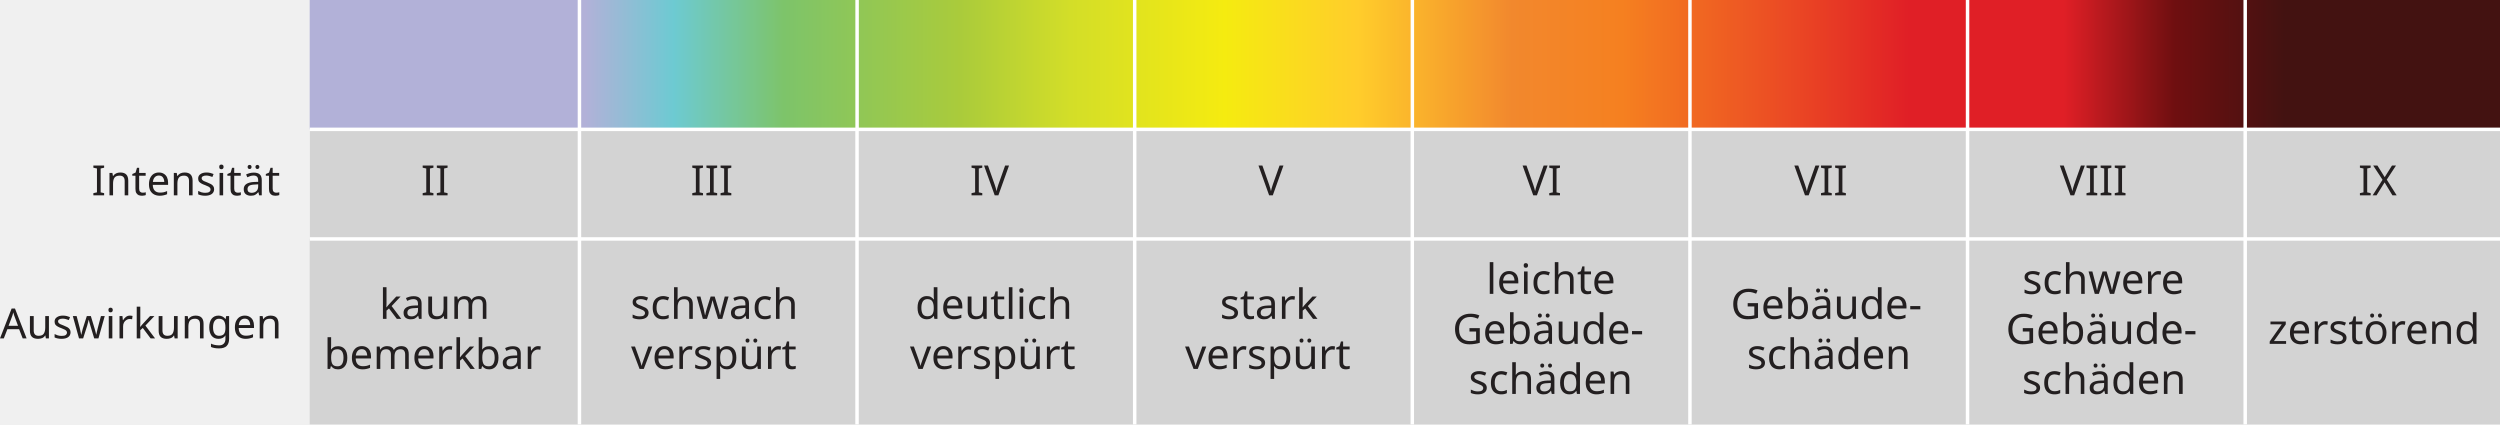
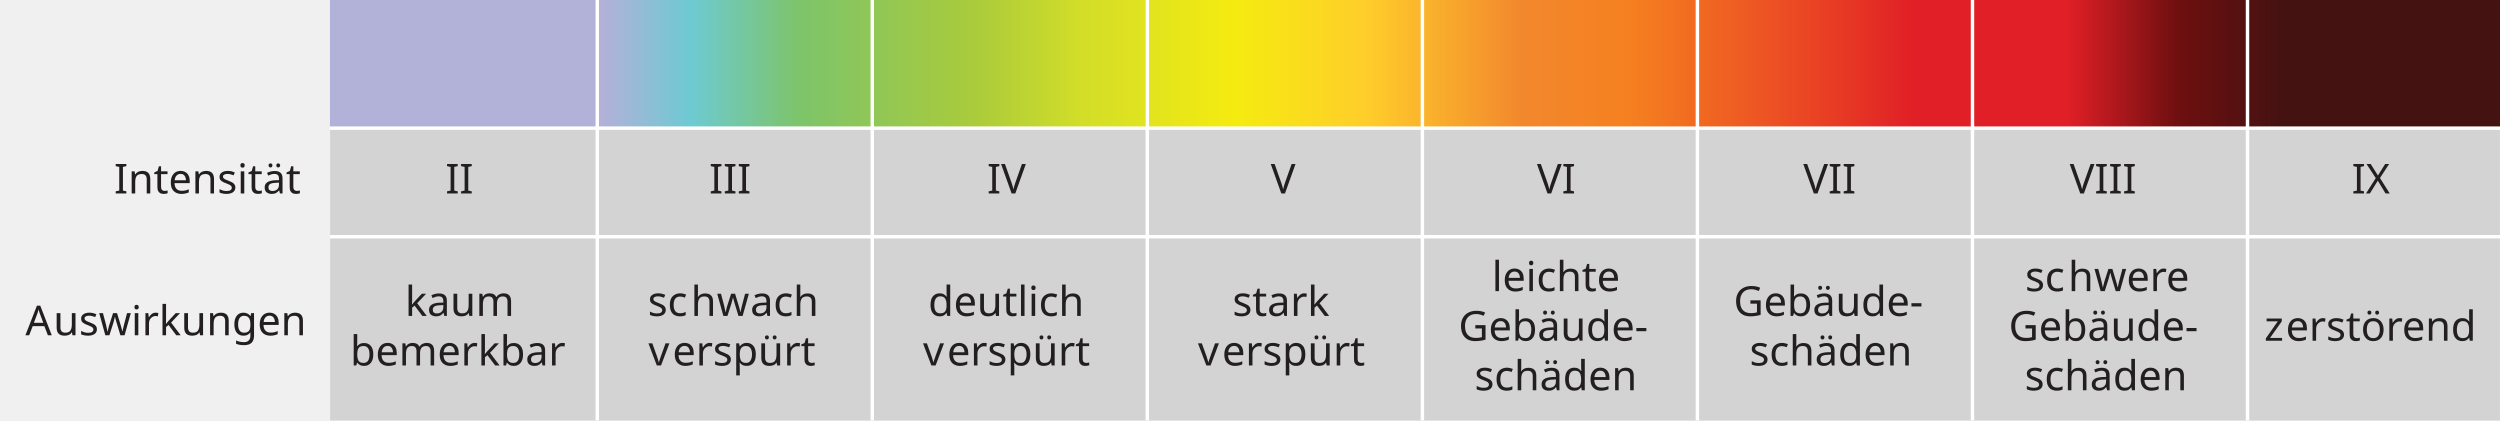
- <svg xmlns="http://www.w3.org/2000/svg" id="Layer_2" viewBox="0 0 359.7 61.06">
+ <svg xmlns="http://www.w3.org/2000/svg" id="Deutsch" viewBox="0 0 363.07 61.06">
  <defs>
    <style>
-             .cls-1,.cls-2{fill:none;}.cls-3{letter-spacing:0em;}.cls-4{fill:url(#linear-gradient);}.cls-5{clip-path:url(#clippath);}.cls-6{letter-spacing:0em;}.cls-7{fill:#d3d3d3;}.cls-8{fill:#231f20;font-family:Verdana,
-             Verdana;font-size:6px;}.cls-9{letter-spacing:0em;}.cls-10{letter-spacing:0em;}.cls-2{stroke:#fff;stroke-miterlimit:10;stroke-width:.5px;}</style>
+       .cls-1 {
+         letter-spacing: 0em;
+       }
+ 
+       .cls-2 {
+         fill: #231f20;
+         font-family: Verdana, Verdana;
+         font-size: 6px;
+       }
+ 
+       .cls-3 {
+         letter-spacing: 0em;
+       }
+ 
+       .cls-4 {
+         stroke: #fff;
+         stroke-miterlimit: 10;
+         stroke-width: .5px;
+       }
+ 
+       .cls-4, .cls-5 {
+         fill: none;
+       }
+ 
+       .cls-6 {
+         clip-path: url(#clippath);
+       }
+ 
+       .cls-7 {
+         fill: #d3d3d3;
+       }
+ 
+       .cls-8 {
+         letter-spacing: 0em;
+       }
+ 
+       .cls-9 {
+         letter-spacing: 0em;
+       }
+ 
+       .cls-10 {
+         fill: url(#linear-gradient);
+       }
+     </style>
    <clipPath id="clippath">
-       <rect class="cls-1" x="44.56" width="315.15" height="18.61" />
+       <rect class="cls-5" x="47.92" width="315.15" height="18.61" />
    </clipPath>
-     <linearGradient id="linear-gradient" x1="791.18" y1="547.55" x2="2012.39" y2="547.55" gradientTransform="translate(-159.61 -602.58) scale(.26 1.12)" gradientUnits="userSpaceOnUse">
+     <linearGradient id="linear-gradient" x1="794.54" y1="547.55" x2="2015.76" y2="547.55" gradientTransform="translate(-157.12 -602.58) scale(.26 1.12)" gradientUnits="userSpaceOnUse">
      <stop offset="0" stop-color="#b2b1d8" />
      <stop offset=".12" stop-color="#b2b1d8" />
      <stop offset=".16" stop-color="#6dcad2" />
      <stop offset=".21" stop-color="#7dc46a" />
      <stop offset=".29" stop-color="#aacb3b" />
      <stop offset=".34" stop-color="#d3de28" />
      <stop offset=".41" stop-color="#f5eb10" />
      <stop offset=".47" stop-color="#ffcd2b" />
      <stop offset=".54" stop-color="#f2882d" />
      <stop offset=".59" stop-color="#f58020" />
      <stop offset=".67" stop-color="#ea4624" />
      <stop offset=".72" stop-color="#e01f26" />
      <stop offset=".79" stop-color="#e01f26" />
      <stop offset=".84" stop-color="#6f0f10" />
      <stop offset=".89" stop-color="#431211" />
    </linearGradient>
  </defs>
-   <g id="Layer_1-2">
-     <text class="cls-8" transform="translate(13.2 28.1)">
-       <tspan x="0" y="0">Intensität</tspan>
-     </text>
-     <text class="cls-8" transform="translate(0 48.69)">
-       <tspan class="cls-9" x="0" y="0">Auswirkungen</tspan>
-     </text>
-     <g class="cls-5">
-       <rect class="cls-4" x="44.56" width="315.15" height="18.61" />
-     </g>
-     <rect class="cls-7" x="44.59" y="18.61" width="315.11" height="15.77" />
-     <g>
-       <line class="cls-2" x1="323.04" y1="0" x2="323.04" y2="18.61" />
-       <line class="cls-2" x1="83.37" y1="0" x2="83.37" y2="18.61" />
-       <line class="cls-2" x1="123.32" y1="0" x2="123.32" y2="18.61" />
-       <line class="cls-2" x1="163.26" y1="0" x2="163.26" y2="18.61" />
-       <line class="cls-2" x1="243.15" y1="0" x2="243.15" y2="18.61" />
-       <line class="cls-2" x1="283.09" y1="0" x2="283.09" y2="18.61" />
-       <line class="cls-2" x1="203.21" y1="0" x2="203.21" y2="18.61" />
-     </g>
-     <rect class="cls-7" x="44.56" y="34.38" width="315.15" height="26.68" />
-     <text class="cls-8" transform="translate(54.58 45.88)">
-       <tspan x="0" y="0">kaum</tspan>
-       <tspan x="-7.97" y="7.2">bemerkbar</tspan>
-     </text>
-     <text class="cls-8" transform="translate(90.71 45.88)">
-       <tspan x="0" y="0">schwach</tspan>
-       <tspan class="cls-6" x=".09" y="7.2">verspürt</tspan>
-     </text>
-     <text class="cls-8" transform="translate(131.69 45.88)">
-       <tspan x="0" y="0">deutlich</tspan>
-       <tspan class="cls-6" x="-.76" y="7.2">verspürt</tspan>
-     </text>
-     <text class="cls-8" transform="translate(175.52 45.88)">
-       <tspan x="0" y="0">stark</tspan>
-       <tspan class="cls-6" x="-5.01" y="7.2">verspürt</tspan>
-     </text>
-     <text class="cls-8" transform="translate(213.83 42.28)">
-       <tspan x="0" y="0">leichte</tspan>
-       <tspan x="-4.84" y="7.2">Gebäude-</tspan>
-       <tspan x="-2.52" y="14.4">schäden</tspan>
-     </text>
-     <text class="cls-8" transform="translate(249.02 45.88)">
-       <tspan x="0" y="0">Gebäude-</tspan>
-       <tspan x="2.32" y="7.2">schäden</tspan>
-     </text>
-     <text class="cls-8" transform="translate(290.98 42.28)">
-       <tspan x="0" y="0">schwere</tspan>
-       <tspan x="-2.38" y="7.2">Gebäude-</tspan>
-       <tspan x="-.06" y="14.4">schäden</tspan>
-     </text>
-     <text class="cls-8" transform="translate(326.33 49.48)">
-       <tspan class="cls-3" x="0" y="0">zerstörend</tspan>
-     </text>
-     <text class="cls-8" transform="translate(60.58 28.1)">
-       <tspan x="0" y="0">II</tspan>
-     </text>
-     <text class="cls-8" transform="translate(99.37 28.1)">
-       <tspan x="0" y="0">III</tspan>
-     </text>
-     <text class="cls-8" transform="translate(139.55 28.1)">
-       <tspan x="0" y="0">IV</tspan>
-     </text>
-     <text class="cls-8" transform="translate(181.07 28.1)">
-       <tspan x="0" y="0">V</tspan>
-     </text>
-     <text class="cls-8" transform="translate(219.07 28.1)">
-       <tspan x="0" y="0">VI</tspan>
-     </text>
-     <text class="cls-8" transform="translate(258.17 28.1)">
-       <tspan x="0" y="0">VII</tspan>
-     </text>
-     <text class="cls-8" transform="translate(296.37 28.1)">
-       <tspan x="0" y="0">VIII</tspan>
-     </text>
-     <text class="cls-8" transform="translate(339.31 28.1)">
-       <tspan x="0" y="0">IX</tspan>
-     </text>
-     <g>
-       <line class="cls-2" x1="323.04" y1="18.61" x2="323.04" y2="61.06" />
-       <line class="cls-2" x1="83.37" y1="18.61" x2="83.37" y2="61.06" />
-       <line class="cls-2" x1="123.31" y1="18.61" x2="123.31" y2="61.06" />
-       <line class="cls-2" x1="163.26" y1="18.61" x2="163.26" y2="61.06" />
-       <line class="cls-2" x1="243.15" y1="18.61" x2="243.15" y2="61.06" />
-       <line class="cls-2" x1="283.09" y1="18.61" x2="283.09" y2="61.06" />
-       <line class="cls-2" x1="203.2" y1="18.61" x2="203.2" y2="61.06" />
-     </g>
-     <line class="cls-2" x1="359.7" y1="18.61" x2="44.56" y2="18.61" />
-     <line class="cls-2" x1="359.7" y1="34.38" x2="44.57" y2="34.38" />
+   <text class="cls-2" transform="translate(16.57 28.1)">
+     <tspan x="0" y="0">Intensität</tspan>
+   </text>
+   <text class="cls-2" transform="translate(3.69 48.69)">
+     <tspan class="cls-8" x="0" y="0">A</tspan>
+     <tspan x="4.07" y="0">uswirkungen</tspan>
+   </text>
+   <g class="cls-6">
+     <rect class="cls-10" x="47.92" width="315.15" height="18.61" />
  </g>
+   <rect class="cls-7" x="47.95" y="18.61" width="315.11" height="15.77" />
+   <g>
+     <line class="cls-4" x1="326.4" y1="0" x2="326.4" y2="18.61" />
+     <line class="cls-4" x1="86.74" y1="0" x2="86.74" y2="18.61" />
+     <line class="cls-4" x1="126.68" y1="0" x2="126.68" y2="18.61" />
+     <line class="cls-4" x1="166.63" y1="0" x2="166.63" y2="18.61" />
+     <line class="cls-4" x1="246.51" y1="0" x2="246.51" y2="18.61" />
+     <line class="cls-4" x1="286.46" y1="0" x2="286.46" y2="18.61" />
+     <line class="cls-4" x1="206.57" y1="0" x2="206.57" y2="18.61" />
+   </g>
+   <rect class="cls-7" x="47.95" y="34.38" width="315.11" height="26.68" />
+   <text class="cls-2" transform="translate(58.82 45.88)">
+     <tspan x="0" y="0">kaum</tspan>
+     <tspan x="-7.97" y="7.2">bemerkbar</tspan>
+   </text>
+   <text class="cls-2" transform="translate(94.08 45.88)">
+     <tspan x="0" y="0">sc</tspan>
+     <tspan class="cls-8" x="6.25" y="0">h</tspan>
+     <tspan class="cls-9" x="10.02" y="0">w</tspan>
+     <tspan x="14.87" y="0">ach</tspan>
+     <tspan class="cls-3" x=".09" y="7.2">v</tspan>
+     <tspan x="3.59" y="7.2">erspürt</tspan>
+   </text>
+   <text class="cls-2" transform="translate(134.81 45.88)">
+     <tspan x="0" y="0">deutlich</tspan>
+     <tspan class="cls-3" x="-.76" y="7.2">v</tspan>
+     <tspan x="2.73" y="7.2">erspürt</tspan>
+   </text>
+   <text class="cls-2" transform="translate(178.99 45.88)">
+     <tspan x="0" y="0">stark</tspan>
+     <tspan class="cls-3" x="-5.01" y="7.2">v</tspan>
+     <tspan x="-1.51" y="7.2">erspürt</tspan>
+   </text>
+   <text class="cls-2" transform="translate(216.66 42.28)">
+     <tspan x="0" y="0">leichte</tspan>
+     <tspan x="-4.84" y="7.2">Gebäude-</tspan>
+     <tspan x="-2.52" y="14.4">schäden</tspan>
+   </text>
+   <text class="cls-2" transform="translate(251.77 45.88)">
+     <tspan x="0" y="0">Gebäude-</tspan>
+     <tspan x="2.32" y="7.2">schäden</tspan>
+   </text>
+   <text class="cls-2" transform="translate(294.1 42.28)">
+     <tspan x="0" y="0">sc</tspan>
+     <tspan class="cls-8" x="6.25" y="0">h</tspan>
+     <tspan x="10.02" y="0">were</tspan>
+     <tspan x="-2.38" y="7.2">Gebäude-</tspan>
+     <tspan x="-.06" y="14.4">schäden</tspan>
+   </text>
+   <text class="cls-2" transform="translate(328.83 49.48)">
+     <tspan class="cls-1" x="0" y="0">z</tspan>
+     <tspan x="3.12" y="0">erstörend</tspan>
+   </text>
+   <text class="cls-2" transform="translate(64.69 28.1)">
+     <tspan x="0" y="0">II</tspan>
+   </text>
+   <text class="cls-2" transform="translate(102.99 28.1)">
+     <tspan x="0" y="0">III</tspan>
+   </text>
+   <text class="cls-2" transform="translate(143.35 28.1)">
+     <tspan x="0" y="0">IV</tspan>
+   </text>
+   <text class="cls-2" transform="translate(184.55 28.1)">
+     <tspan x="0" y="0">V</tspan>
+   </text>
+   <text class="cls-2" transform="translate(223.21 28.1)">
+     <tspan x="0" y="0">VI</tspan>
+   </text>
+   <text class="cls-2" transform="translate(261.89 28.1)">
+     <tspan x="0" y="0">VII</tspan>
+   </text>
+   <text class="cls-2" transform="translate(300.58 28.1)">
+     <tspan x="0" y="0">VIII</tspan>
+   </text>
+   <text class="cls-2" transform="translate(341.54 28.1)">
+     <tspan x="0" y="0">IX</tspan>
+   </text>
+   <g>
+     <line class="cls-4" x1="326.4" y1="18.61" x2="326.4" y2="61.06" />
+     <line class="cls-4" x1="86.74" y1="18.61" x2="86.74" y2="61.06" />
+     <line class="cls-4" x1="126.68" y1="18.61" x2="126.68" y2="61.06" />
+     <line class="cls-4" x1="166.62" y1="18.61" x2="166.62" y2="61.06" />
+     <line class="cls-4" x1="246.51" y1="18.61" x2="246.51" y2="61.06" />
+     <line class="cls-4" x1="286.46" y1="18.61" x2="286.46" y2="61.06" />
+     <line class="cls-4" x1="206.57" y1="18.61" x2="206.57" y2="61.06" />
+   </g>
+   <line class="cls-4" x1="363.07" y1="18.61" x2="47.92" y2="18.61" />
+   <line class="cls-4" x1="363.07" y1="34.38" x2="47.94" y2="34.38" />
</svg>
